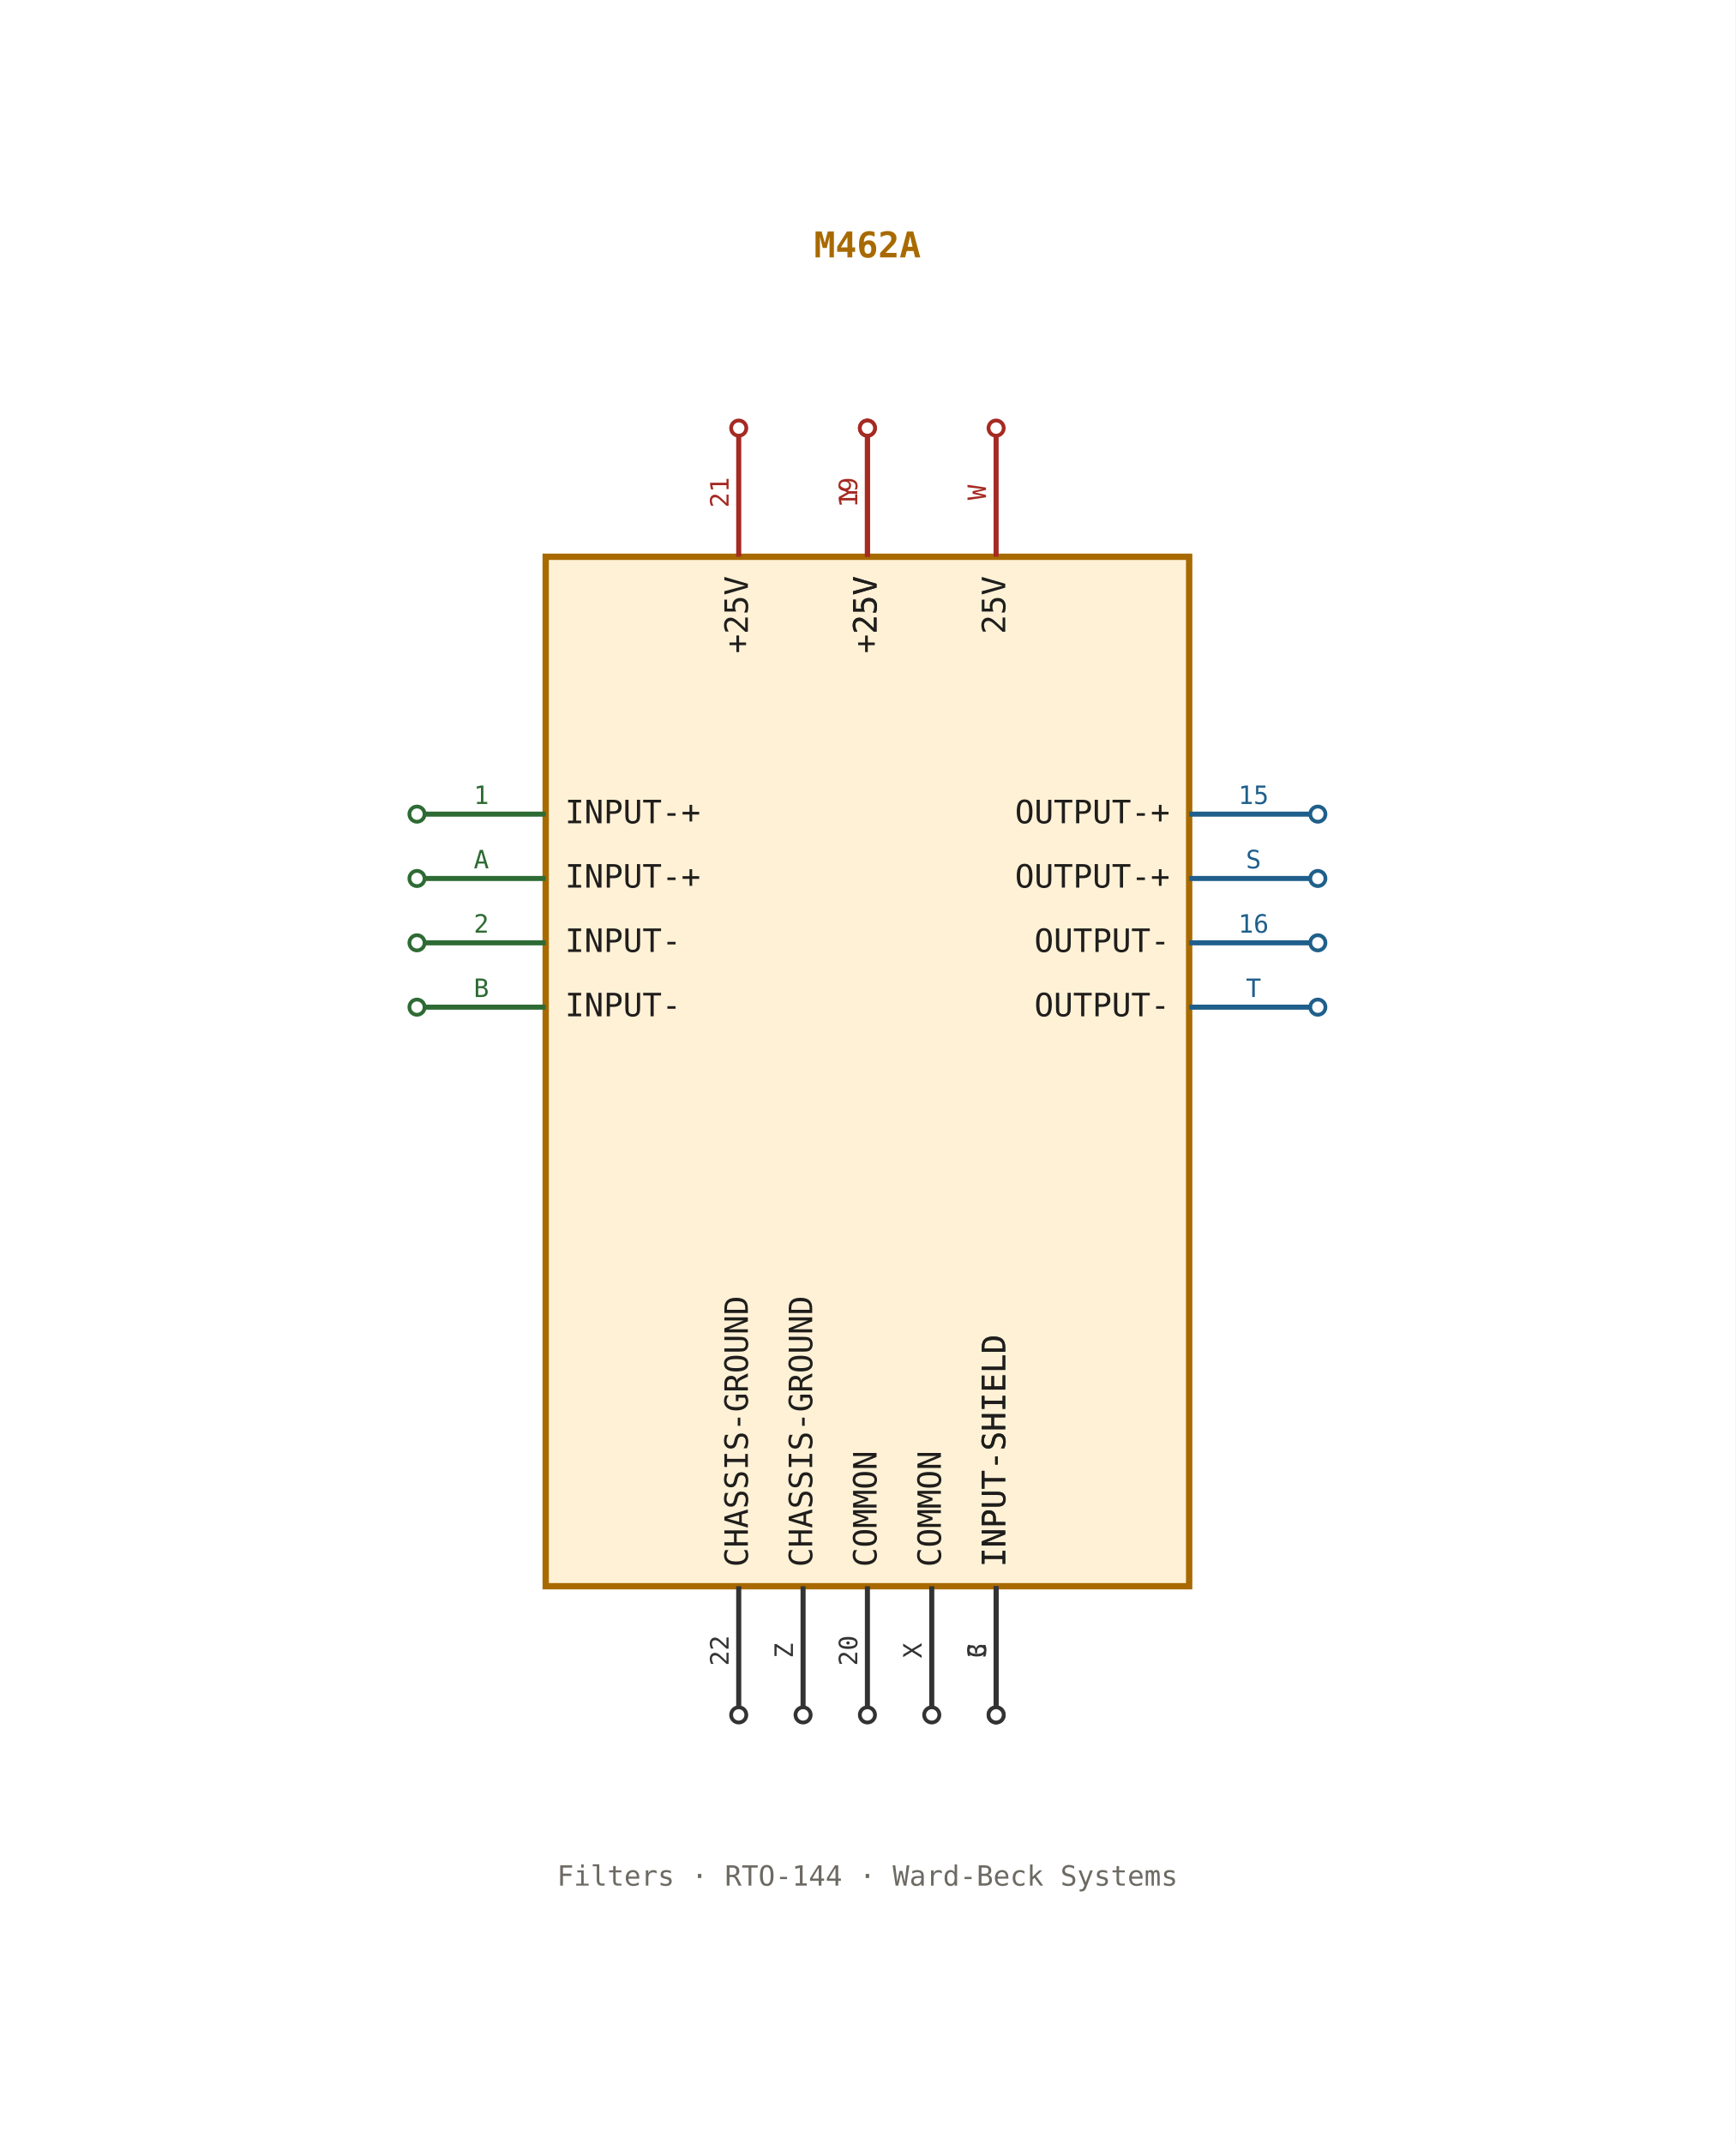
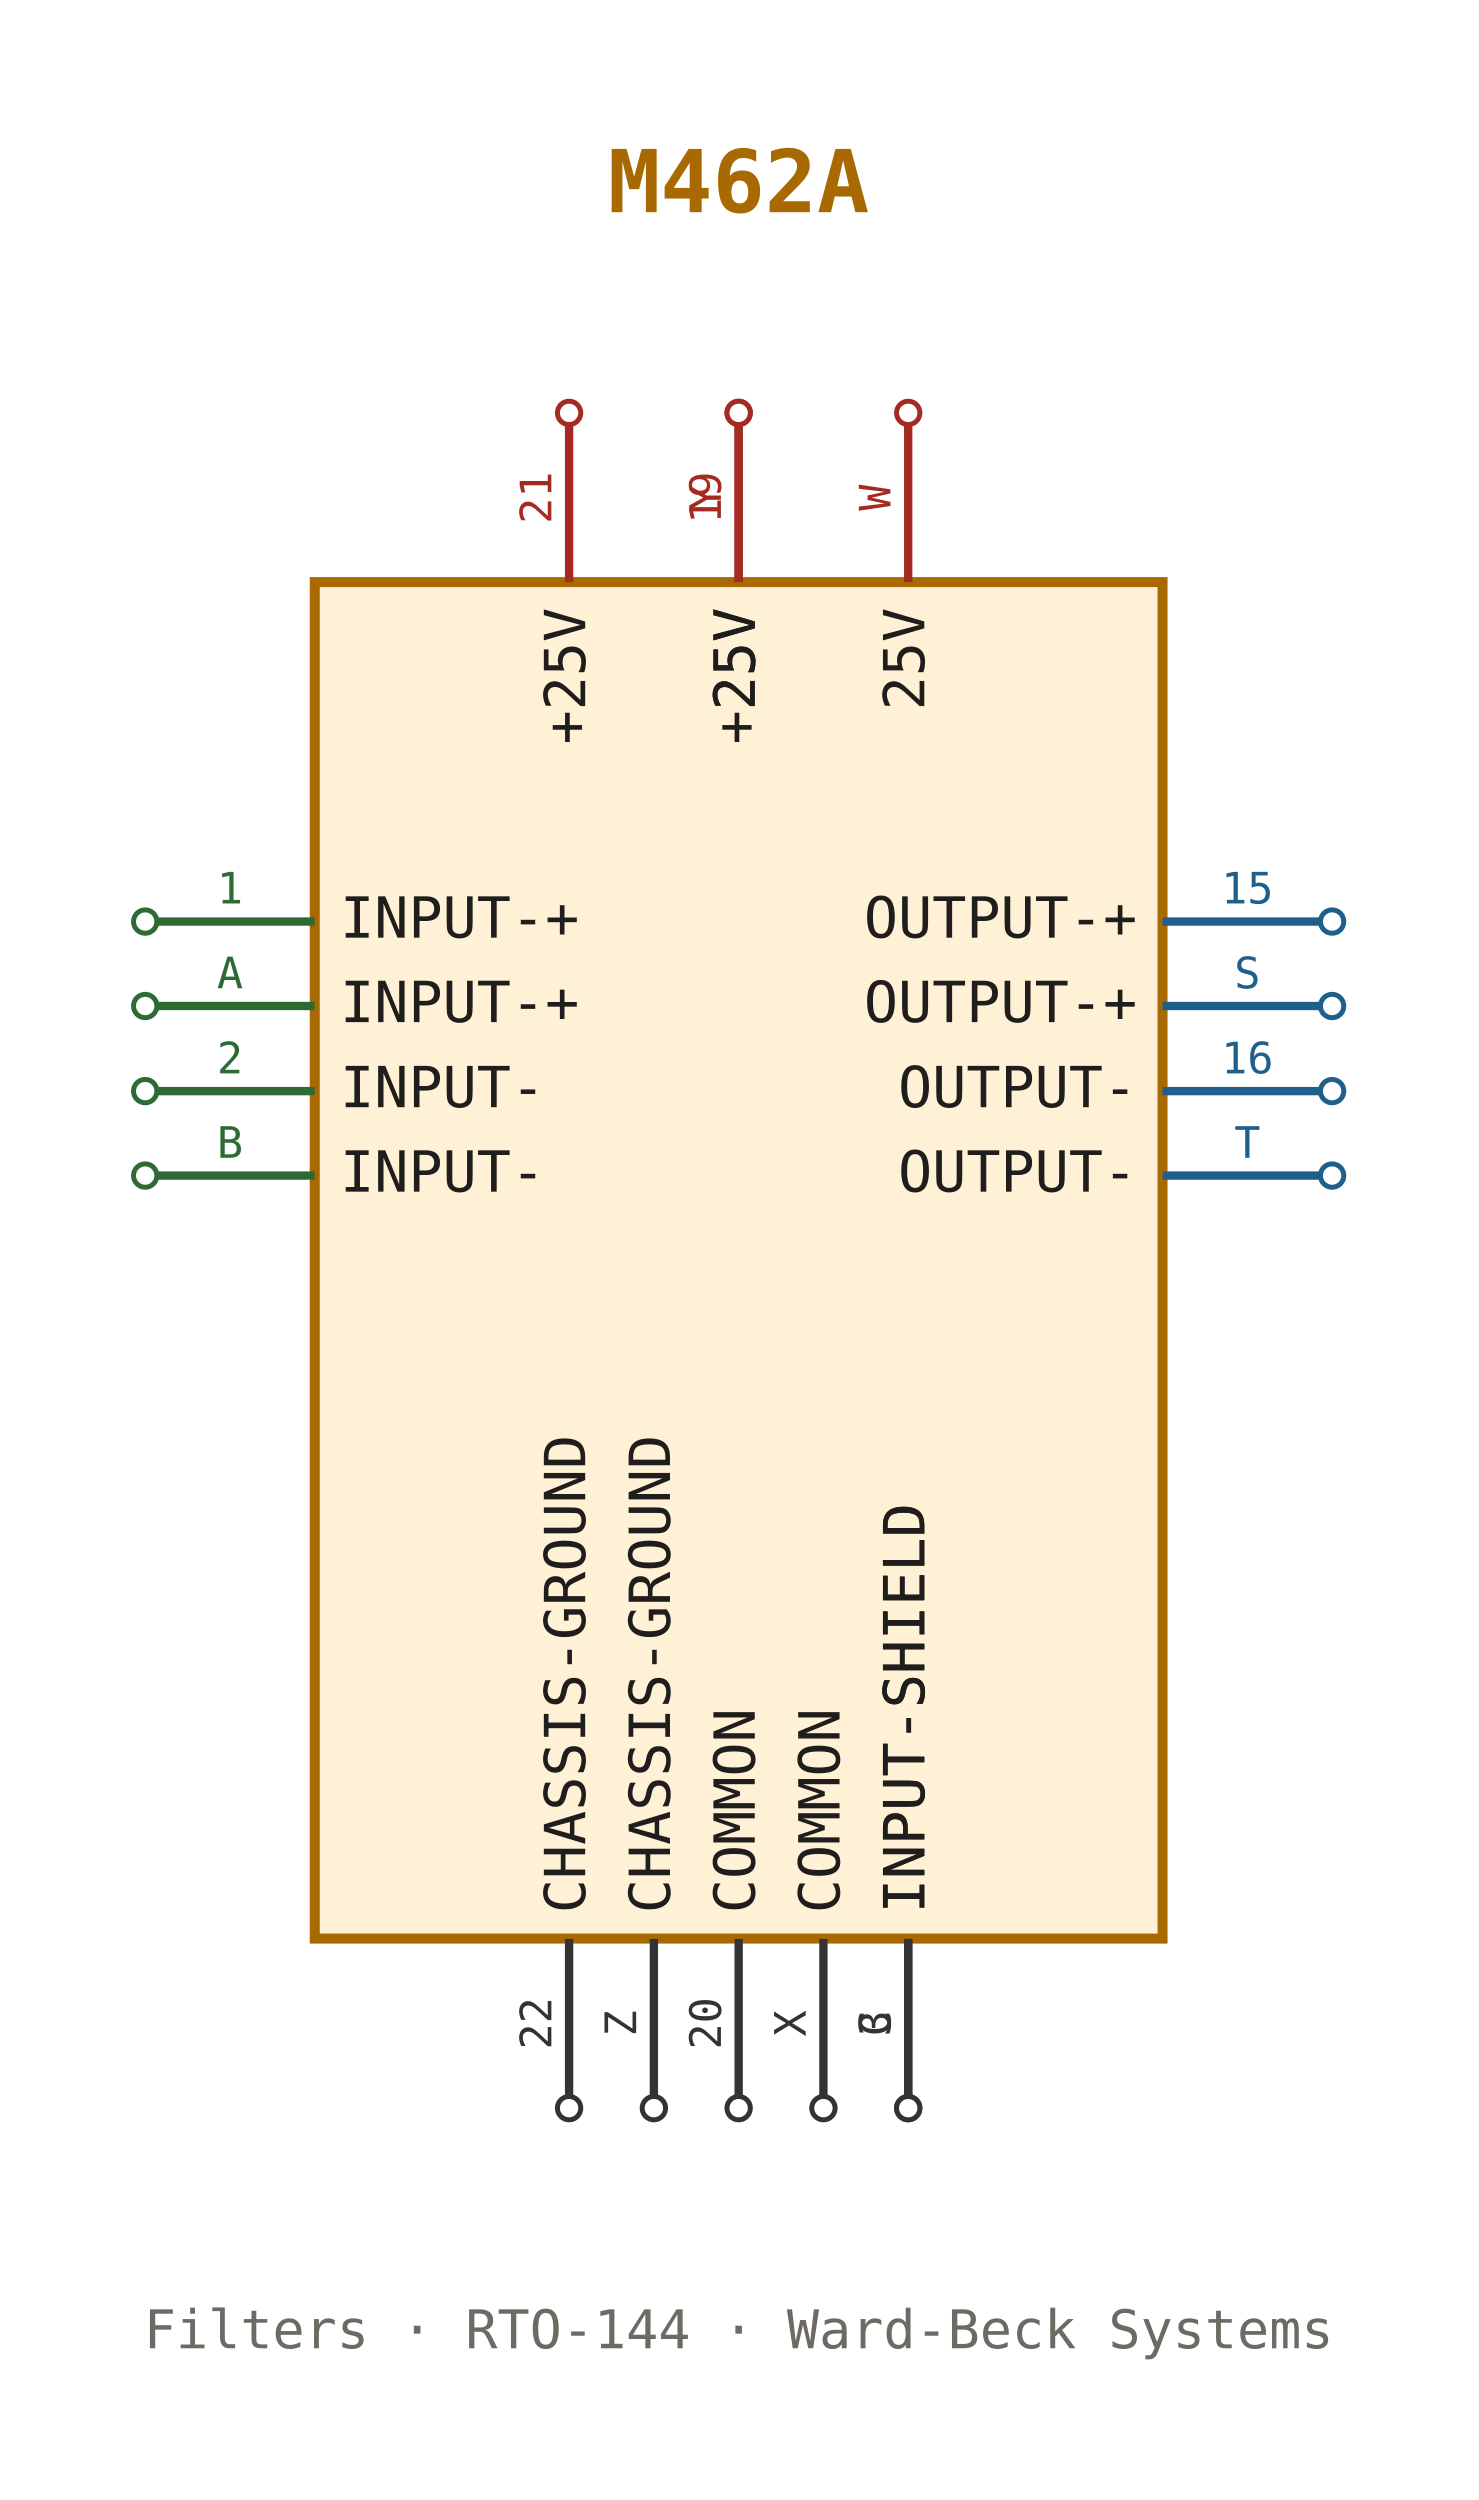
- <svg xmlns="http://www.w3.org/2000/svg" viewBox="0 0 685 846" font-family="Overpass Mono, ui-monospace, monospace">
+ <svg xmlns="http://www.w3.org/2000/svg" viewBox="0 0 443 749" font-family="Overpass Mono, Consolas, ui-monospace, monospace">
  <rect width="100%" height="100%" fill="#ffffff" />
-   <rect x="215.4" y="219.8" width="254.0" height="406.4" fill="#FFF1D6" stroke="#A86A00" stroke-width="2.5" />
-   <line x1="164.6" y1="321.4" x2="215.4" y2="321.4" stroke="#2E6B34" stroke-width="2" />
-   <circle cx="164.6" cy="321.4" r="3" fill="#fff" stroke="#2E6B34" stroke-width="1.5" />
-   <text x="223.0" y="321.4" font-size="12.7" dominant-baseline="middle" text-anchor="start" fill="#1f1e1c">INPUT-+</text>
-   <text x="190.0" y="317.4" font-size="10" text-anchor="middle" fill="#2E6B34">1</text>
-   <line x1="164.6" y1="346.8" x2="215.4" y2="346.8" stroke="#2E6B34" stroke-width="2" />
-   <circle cx="164.6" cy="346.8" r="3" fill="#fff" stroke="#2E6B34" stroke-width="1.5" />
-   <text x="223.0" y="346.8" font-size="12.7" dominant-baseline="middle" text-anchor="start" fill="#1f1e1c">INPUT-+</text>
-   <text x="190.0" y="342.8" font-size="10" text-anchor="middle" fill="#2E6B34">A</text>
-   <line x1="164.6" y1="372.2" x2="215.4" y2="372.2" stroke="#2E6B34" stroke-width="2" />
-   <circle cx="164.6" cy="372.2" r="3" fill="#fff" stroke="#2E6B34" stroke-width="1.5" />
-   <text x="223.0" y="372.2" font-size="12.7" dominant-baseline="middle" text-anchor="start" fill="#1f1e1c">INPUT-</text>
-   <text x="190.0" y="368.2" font-size="10" text-anchor="middle" fill="#2E6B34">2</text>
-   <line x1="164.6" y1="397.6" x2="215.4" y2="397.6" stroke="#2E6B34" stroke-width="2" />
-   <circle cx="164.6" cy="397.6" r="3" fill="#fff" stroke="#2E6B34" stroke-width="1.5" />
-   <text x="223.0" y="397.6" font-size="12.7" dominant-baseline="middle" text-anchor="start" fill="#1f1e1c">INPUT-</text>
-   <text x="190.0" y="393.6" font-size="10" text-anchor="middle" fill="#2E6B34">B</text>
-   <line x1="520.2" y1="321.4" x2="469.4" y2="321.4" stroke="#1F5F8B" stroke-width="2" />
-   <circle cx="520.2" cy="321.4" r="3" fill="#fff" stroke="#1F5F8B" stroke-width="1.5" />
-   <text x="461.8" y="321.4" font-size="12.7" dominant-baseline="middle" text-anchor="end" fill="#1f1e1c">OUTPUT-+</text>
-   <text x="494.8" y="317.4" font-size="10" text-anchor="middle" fill="#1F5F8B">15</text>
-   <line x1="520.2" y1="346.8" x2="469.4" y2="346.8" stroke="#1F5F8B" stroke-width="2" />
-   <circle cx="520.2" cy="346.8" r="3" fill="#fff" stroke="#1F5F8B" stroke-width="1.5" />
-   <text x="461.8" y="346.8" font-size="12.7" dominant-baseline="middle" text-anchor="end" fill="#1f1e1c">OUTPUT-+</text>
-   <text x="494.8" y="342.8" font-size="10" text-anchor="middle" fill="#1F5F8B">S</text>
-   <line x1="520.2" y1="372.2" x2="469.4" y2="372.2" stroke="#1F5F8B" stroke-width="2" />
-   <circle cx="520.2" cy="372.2" r="3" fill="#fff" stroke="#1F5F8B" stroke-width="1.5" />
-   <text x="461.8" y="372.2" font-size="12.7" dominant-baseline="middle" text-anchor="end" fill="#1f1e1c">OUTPUT-</text>
-   <text x="494.8" y="368.2" font-size="10" text-anchor="middle" fill="#1F5F8B">16</text>
-   <line x1="520.2" y1="397.6" x2="469.4" y2="397.6" stroke="#1F5F8B" stroke-width="2" />
-   <circle cx="520.2" cy="397.6" r="3" fill="#fff" stroke="#1F5F8B" stroke-width="1.5" />
-   <text x="461.8" y="397.6" font-size="12.7" dominant-baseline="middle" text-anchor="end" fill="#1f1e1c">OUTPUT-</text>
-   <text x="494.8" y="393.6" font-size="10" text-anchor="middle" fill="#1F5F8B">T</text>
-   <line x1="291.6" y1="169.0" x2="291.6" y2="219.8" stroke="#A52A22" stroke-width="2" />
-   <circle cx="291.6" cy="169.0" r="3" fill="#fff" stroke="#A52A22" stroke-width="1.5" />
-   <text x="291.6" y="227.4" font-size="12.7" dominant-baseline="middle" text-anchor="end" fill="#1f1e1c" transform="rotate(-90 291.6 227.4)">+25V</text>
-   <text x="287.6" y="194.4" font-size="10" text-anchor="middle" fill="#A52A22" transform="rotate(-90 287.6 194.4)">21</text>
-   <line x1="342.4" y1="169.0" x2="342.4" y2="219.8" stroke="#A52A22" stroke-width="2" />
-   <circle cx="342.4" cy="169.0" r="3" fill="#fff" stroke="#A52A22" stroke-width="1.5" />
-   <text x="342.4" y="227.4" font-size="12.7" dominant-baseline="middle" text-anchor="end" fill="#1f1e1c" transform="rotate(-90 342.4 227.4)">+25V</text>
-   <text x="338.4" y="194.4" font-size="10" text-anchor="middle" fill="#A52A22" transform="rotate(-90 338.4 194.4)">Y</text>
-   <line x1="342.4" y1="169.0" x2="342.4" y2="219.8" stroke="#A52A22" stroke-width="2" />
-   <circle cx="342.4" cy="169.0" r="3" fill="#fff" stroke="#A52A22" stroke-width="1.5" />
-   <text x="342.4" y="227.4" font-size="12.7" dominant-baseline="middle" text-anchor="end" fill="#1f1e1c" transform="rotate(-90 342.4 227.4)">25V</text>
-   <text x="338.4" y="194.4" font-size="10" text-anchor="middle" fill="#A52A22" transform="rotate(-90 338.4 194.4)">19</text>
-   <line x1="393.2" y1="169.0" x2="393.2" y2="219.8" stroke="#A52A22" stroke-width="2" />
-   <circle cx="393.2" cy="169.0" r="3" fill="#fff" stroke="#A52A22" stroke-width="1.5" />
-   <text x="393.2" y="227.4" font-size="12.7" dominant-baseline="middle" text-anchor="end" fill="#1f1e1c" transform="rotate(-90 393.2 227.4)">25V</text>
-   <text x="389.2" y="194.4" font-size="10" text-anchor="middle" fill="#A52A22" transform="rotate(-90 389.2 194.4)">W</text>
-   <line x1="291.6" y1="677.0" x2="291.6" y2="626.2" stroke="#333333" stroke-width="2" />
-   <circle cx="291.6" cy="677.0" r="3" fill="#fff" stroke="#333333" stroke-width="1.5" />
-   <text x="291.6" y="618.6" font-size="12.7" dominant-baseline="middle" text-anchor="start" fill="#1f1e1c" transform="rotate(-90 291.6 618.6)">CHASSIS-GROUND</text>
-   <text x="287.6" y="651.6" font-size="10" text-anchor="middle" fill="#333333" transform="rotate(-90 287.6 651.6)">22</text>
-   <line x1="317.0" y1="677.0" x2="317.0" y2="626.2" stroke="#333333" stroke-width="2" />
-   <circle cx="317.0" cy="677.0" r="3" fill="#fff" stroke="#333333" stroke-width="1.5" />
-   <text x="317.0" y="618.6" font-size="12.7" dominant-baseline="middle" text-anchor="start" fill="#1f1e1c" transform="rotate(-90 317.0 618.6)">CHASSIS-GROUND</text>
-   <text x="313.0" y="651.6" font-size="10" text-anchor="middle" fill="#333333" transform="rotate(-90 313.0 651.6)">Z</text>
-   <line x1="342.4" y1="677.0" x2="342.4" y2="626.2" stroke="#333333" stroke-width="2" />
-   <circle cx="342.4" cy="677.0" r="3" fill="#fff" stroke="#333333" stroke-width="1.5" />
-   <text x="342.4" y="618.6" font-size="12.7" dominant-baseline="middle" text-anchor="start" fill="#1f1e1c" transform="rotate(-90 342.4 618.6)">COMMON</text>
-   <text x="338.4" y="651.6" font-size="10" text-anchor="middle" fill="#333333" transform="rotate(-90 338.4 651.6)">20</text>
-   <line x1="367.8" y1="677.0" x2="367.8" y2="626.2" stroke="#333333" stroke-width="2" />
-   <circle cx="367.8" cy="677.0" r="3" fill="#fff" stroke="#333333" stroke-width="1.5" />
-   <text x="367.8" y="618.6" font-size="12.7" dominant-baseline="middle" text-anchor="start" fill="#1f1e1c" transform="rotate(-90 367.8 618.6)">COMMON</text>
-   <text x="363.8" y="651.6" font-size="10" text-anchor="middle" fill="#333333" transform="rotate(-90 363.8 651.6)">X</text>
-   <line x1="393.2" y1="677.0" x2="393.2" y2="626.2" stroke="#333333" stroke-width="2" />
-   <circle cx="393.2" cy="677.0" r="3" fill="#fff" stroke="#333333" stroke-width="1.5" />
-   <text x="393.2" y="618.6" font-size="12.7" dominant-baseline="middle" text-anchor="start" fill="#1f1e1c" transform="rotate(-90 393.2 618.6)">INPUT-SHIELD</text>
-   <text x="389.2" y="651.6" font-size="10" text-anchor="middle" fill="#333333" transform="rotate(-90 389.2 651.6)">3</text>
-   <line x1="393.2" y1="677.0" x2="393.2" y2="626.2" stroke="#333333" stroke-width="2" />
-   <circle cx="393.2" cy="677.0" r="3" fill="#fff" stroke="#333333" stroke-width="1.5" />
-   <text x="393.2" y="618.6" font-size="12.7" dominant-baseline="middle" text-anchor="start" fill="#1f1e1c" transform="rotate(-90 393.2 618.6)">INPUT-SHIELD</text>
-   <text x="389.2" y="651.6" font-size="10" text-anchor="middle" fill="#333333" transform="rotate(-90 389.2 651.6)">C</text>
-   <text x="342.4" y="101.6" font-size="14" font-weight="700" text-anchor="middle" fill="#A86A00">M462A</text>
-   <text x="342.4" y="744.4" font-size="11" text-anchor="middle" fill="#6d6a63">Filters · RTO-144 · Ward-Beck Systems</text>
+   <rect x="94.3" y="174.4" width="254.0" height="406.4" fill="#FFF1D6" stroke="#A86A00" stroke-width="3.00" />
+   <line x1="43.5" y1="276.1" x2="94.3" y2="276.1" stroke="#2E6B34" stroke-width="2.50" />
+   <circle cx="43.5" cy="276.1" r="3.5" fill="#ffffff" stroke="#2E6B34" stroke-width="1.50" />
+   <text x="101.9" y="276.1" font-size="17.0" dominant-baseline="middle" text-anchor="start" fill="#1F1E1C">INPUT-+</text>
+   <text x="68.9" y="267.0" font-size="13.0" dominant-baseline="middle" text-anchor="middle" fill="#2E6B34">1</text>
+   <line x1="43.5" y1="301.4" x2="94.3" y2="301.4" stroke="#2E6B34" stroke-width="2.50" />
+   <circle cx="43.5" cy="301.4" r="3.5" fill="#ffffff" stroke="#2E6B34" stroke-width="1.50" />
+   <text x="101.9" y="301.4" font-size="17.0" dominant-baseline="middle" text-anchor="start" fill="#1F1E1C">INPUT-+</text>
+   <text x="68.9" y="292.4" font-size="13.0" dominant-baseline="middle" text-anchor="middle" fill="#2E6B34">A</text>
+   <line x1="43.5" y1="326.9" x2="94.3" y2="326.9" stroke="#2E6B34" stroke-width="2.50" />
+   <circle cx="43.5" cy="326.9" r="3.5" fill="#ffffff" stroke="#2E6B34" stroke-width="1.50" />
+   <text x="101.9" y="326.9" font-size="17.0" dominant-baseline="middle" text-anchor="start" fill="#1F1E1C">INPUT-</text>
+   <text x="68.9" y="317.9" font-size="13.0" dominant-baseline="middle" text-anchor="middle" fill="#2E6B34">2</text>
+   <line x1="43.5" y1="352.2" x2="94.3" y2="352.2" stroke="#2E6B34" stroke-width="2.50" />
+   <circle cx="43.5" cy="352.2" r="3.5" fill="#ffffff" stroke="#2E6B34" stroke-width="1.50" />
+   <text x="101.9" y="352.2" font-size="17.0" dominant-baseline="middle" text-anchor="start" fill="#1F1E1C">INPUT-</text>
+   <text x="68.9" y="343.2" font-size="13.0" dominant-baseline="middle" text-anchor="middle" fill="#2E6B34">B</text>
+   <line x1="399.1" y1="276.1" x2="348.3" y2="276.1" stroke="#1F5F8B" stroke-width="2.50" />
+   <circle cx="399.1" cy="276.1" r="3.5" fill="#ffffff" stroke="#1F5F8B" stroke-width="1.50" />
+   <text x="340.7" y="276.1" font-size="17.0" dominant-baseline="middle" text-anchor="end" fill="#1F1E1C">OUTPUT-+</text>
+   <text x="373.7" y="267.0" font-size="13.0" dominant-baseline="middle" text-anchor="middle" fill="#1F5F8B">15</text>
+   <line x1="399.1" y1="301.4" x2="348.3" y2="301.4" stroke="#1F5F8B" stroke-width="2.50" />
+   <circle cx="399.1" cy="301.4" r="3.5" fill="#ffffff" stroke="#1F5F8B" stroke-width="1.50" />
+   <text x="340.7" y="301.4" font-size="17.0" dominant-baseline="middle" text-anchor="end" fill="#1F1E1C">OUTPUT-+</text>
+   <text x="373.7" y="292.4" font-size="13.0" dominant-baseline="middle" text-anchor="middle" fill="#1F5F8B">S</text>
+   <line x1="399.1" y1="326.9" x2="348.3" y2="326.9" stroke="#1F5F8B" stroke-width="2.50" />
+   <circle cx="399.1" cy="326.9" r="3.5" fill="#ffffff" stroke="#1F5F8B" stroke-width="1.50" />
+   <text x="340.7" y="326.9" font-size="17.0" dominant-baseline="middle" text-anchor="end" fill="#1F1E1C">OUTPUT-</text>
+   <text x="373.7" y="317.9" font-size="13.0" dominant-baseline="middle" text-anchor="middle" fill="#1F5F8B">16</text>
+   <line x1="399.1" y1="352.2" x2="348.3" y2="352.2" stroke="#1F5F8B" stroke-width="2.50" />
+   <circle cx="399.1" cy="352.2" r="3.5" fill="#ffffff" stroke="#1F5F8B" stroke-width="1.50" />
+   <text x="340.7" y="352.2" font-size="17.0" dominant-baseline="middle" text-anchor="end" fill="#1F1E1C">OUTPUT-</text>
+   <text x="373.7" y="343.2" font-size="13.0" dominant-baseline="middle" text-anchor="middle" fill="#1F5F8B">T</text>
+   <line x1="170.5" y1="123.7" x2="170.5" y2="174.4" stroke="#A52A22" stroke-width="2.50" />
+   <circle cx="170.5" cy="123.7" r="3.5" fill="#ffffff" stroke="#A52A22" stroke-width="1.50" />
+   <text x="170.5" y="182.1" font-size="17.0" dominant-baseline="middle" text-anchor="end" fill="#1F1E1C" transform="rotate(-90 170.5 182.1)">+25V</text>
+   <text x="161.5" y="149.1" font-size="13.0" dominant-baseline="middle" text-anchor="middle" fill="#A52A22" transform="rotate(-90 161.5 149.1)">21</text>
+   <line x1="221.3" y1="123.7" x2="221.3" y2="174.4" stroke="#A52A22" stroke-width="2.50" />
+   <circle cx="221.3" cy="123.7" r="3.5" fill="#ffffff" stroke="#A52A22" stroke-width="1.50" />
+   <text x="221.3" y="182.1" font-size="17.0" dominant-baseline="middle" text-anchor="end" fill="#1F1E1C" transform="rotate(-90 221.3 182.1)">+25V</text>
+   <text x="212.3" y="149.1" font-size="13.0" dominant-baseline="middle" text-anchor="middle" fill="#A52A22" transform="rotate(-90 212.3 149.1)">Y</text>
+   <line x1="221.3" y1="123.7" x2="221.3" y2="174.4" stroke="#A52A22" stroke-width="2.50" />
+   <circle cx="221.3" cy="123.7" r="3.5" fill="#ffffff" stroke="#A52A22" stroke-width="1.50" />
+   <text x="221.3" y="182.1" font-size="17.0" dominant-baseline="middle" text-anchor="end" fill="#1F1E1C" transform="rotate(-90 221.3 182.1)">25V</text>
+   <text x="212.3" y="149.1" font-size="13.0" dominant-baseline="middle" text-anchor="middle" fill="#A52A22" transform="rotate(-90 212.3 149.1)">19</text>
+   <line x1="272.1" y1="123.7" x2="272.1" y2="174.4" stroke="#A52A22" stroke-width="2.50" />
+   <circle cx="272.1" cy="123.7" r="3.5" fill="#ffffff" stroke="#A52A22" stroke-width="1.50" />
+   <text x="272.1" y="182.1" font-size="17.0" dominant-baseline="middle" text-anchor="end" fill="#1F1E1C" transform="rotate(-90 272.1 182.1)">25V</text>
+   <text x="263.1" y="149.1" font-size="13.0" dominant-baseline="middle" text-anchor="middle" fill="#A52A22" transform="rotate(-90 263.1 149.1)">W</text>
+   <line x1="170.5" y1="631.6" x2="170.5" y2="580.9" stroke="#333333" stroke-width="2.50" />
+   <circle cx="170.5" cy="631.6" r="3.5" fill="#ffffff" stroke="#333333" stroke-width="1.50" />
+   <text x="170.5" y="573.2" font-size="17.0" dominant-baseline="middle" text-anchor="start" fill="#1F1E1C" transform="rotate(-90 170.5 573.2)">CHASSIS-GROUND</text>
+   <text x="161.5" y="606.2" font-size="13.0" dominant-baseline="middle" text-anchor="middle" fill="#333333" transform="rotate(-90 161.5 606.2)">22</text>
+   <line x1="195.9" y1="631.6" x2="195.9" y2="580.9" stroke="#333333" stroke-width="2.50" />
+   <circle cx="195.9" cy="631.6" r="3.5" fill="#ffffff" stroke="#333333" stroke-width="1.50" />
+   <text x="195.9" y="573.2" font-size="17.0" dominant-baseline="middle" text-anchor="start" fill="#1F1E1C" transform="rotate(-90 195.9 573.2)">CHASSIS-GROUND</text>
+   <text x="186.9" y="606.2" font-size="13.0" dominant-baseline="middle" text-anchor="middle" fill="#333333" transform="rotate(-90 186.9 606.2)">Z</text>
+   <line x1="221.3" y1="631.6" x2="221.3" y2="580.9" stroke="#333333" stroke-width="2.50" />
+   <circle cx="221.3" cy="631.6" r="3.5" fill="#ffffff" stroke="#333333" stroke-width="1.50" />
+   <text x="221.3" y="573.2" font-size="17.0" dominant-baseline="middle" text-anchor="start" fill="#1F1E1C" transform="rotate(-90 221.3 573.2)">COMMON</text>
+   <text x="212.3" y="606.2" font-size="13.0" dominant-baseline="middle" text-anchor="middle" fill="#333333" transform="rotate(-90 212.3 606.2)">20</text>
+   <line x1="246.7" y1="631.6" x2="246.7" y2="580.9" stroke="#333333" stroke-width="2.50" />
+   <circle cx="246.7" cy="631.6" r="3.5" fill="#ffffff" stroke="#333333" stroke-width="1.50" />
+   <text x="246.7" y="573.2" font-size="17.0" dominant-baseline="middle" text-anchor="start" fill="#1F1E1C" transform="rotate(-90 246.7 573.2)">COMMON</text>
+   <text x="237.7" y="606.2" font-size="13.0" dominant-baseline="middle" text-anchor="middle" fill="#333333" transform="rotate(-90 237.7 606.2)">X</text>
+   <line x1="272.1" y1="631.6" x2="272.1" y2="580.9" stroke="#333333" stroke-width="2.50" />
+   <circle cx="272.1" cy="631.6" r="3.5" fill="#ffffff" stroke="#333333" stroke-width="1.50" />
+   <text x="272.1" y="573.2" font-size="17.0" dominant-baseline="middle" text-anchor="start" fill="#1F1E1C" transform="rotate(-90 272.1 573.2)">INPUT-SHIELD</text>
+   <text x="263.1" y="606.2" font-size="13.0" dominant-baseline="middle" text-anchor="middle" fill="#333333" transform="rotate(-90 263.1 606.2)">3</text>
+   <line x1="272.1" y1="631.6" x2="272.1" y2="580.9" stroke="#333333" stroke-width="2.50" />
+   <circle cx="272.1" cy="631.6" r="3.5" fill="#ffffff" stroke="#333333" stroke-width="1.50" />
+   <text x="272.1" y="573.2" font-size="17.0" dominant-baseline="middle" text-anchor="start" fill="#1F1E1C" transform="rotate(-90 272.1 573.2)">INPUT-SHIELD</text>
+   <text x="263.1" y="606.2" font-size="13.0" dominant-baseline="middle" text-anchor="middle" fill="#333333" transform="rotate(-90 263.1 606.2)">C</text>
+   <text x="221.3" y="56.2" font-size="26.0" dominant-baseline="middle" text-anchor="middle" fill="#A86A00" font-weight="700">M462A</text>
+   <text x="221.3" y="699.0" font-size="16.0" dominant-baseline="middle" text-anchor="middle" fill="#6D6A63">Filters · RTO-144 · Ward-Beck Systems</text>
</svg>
